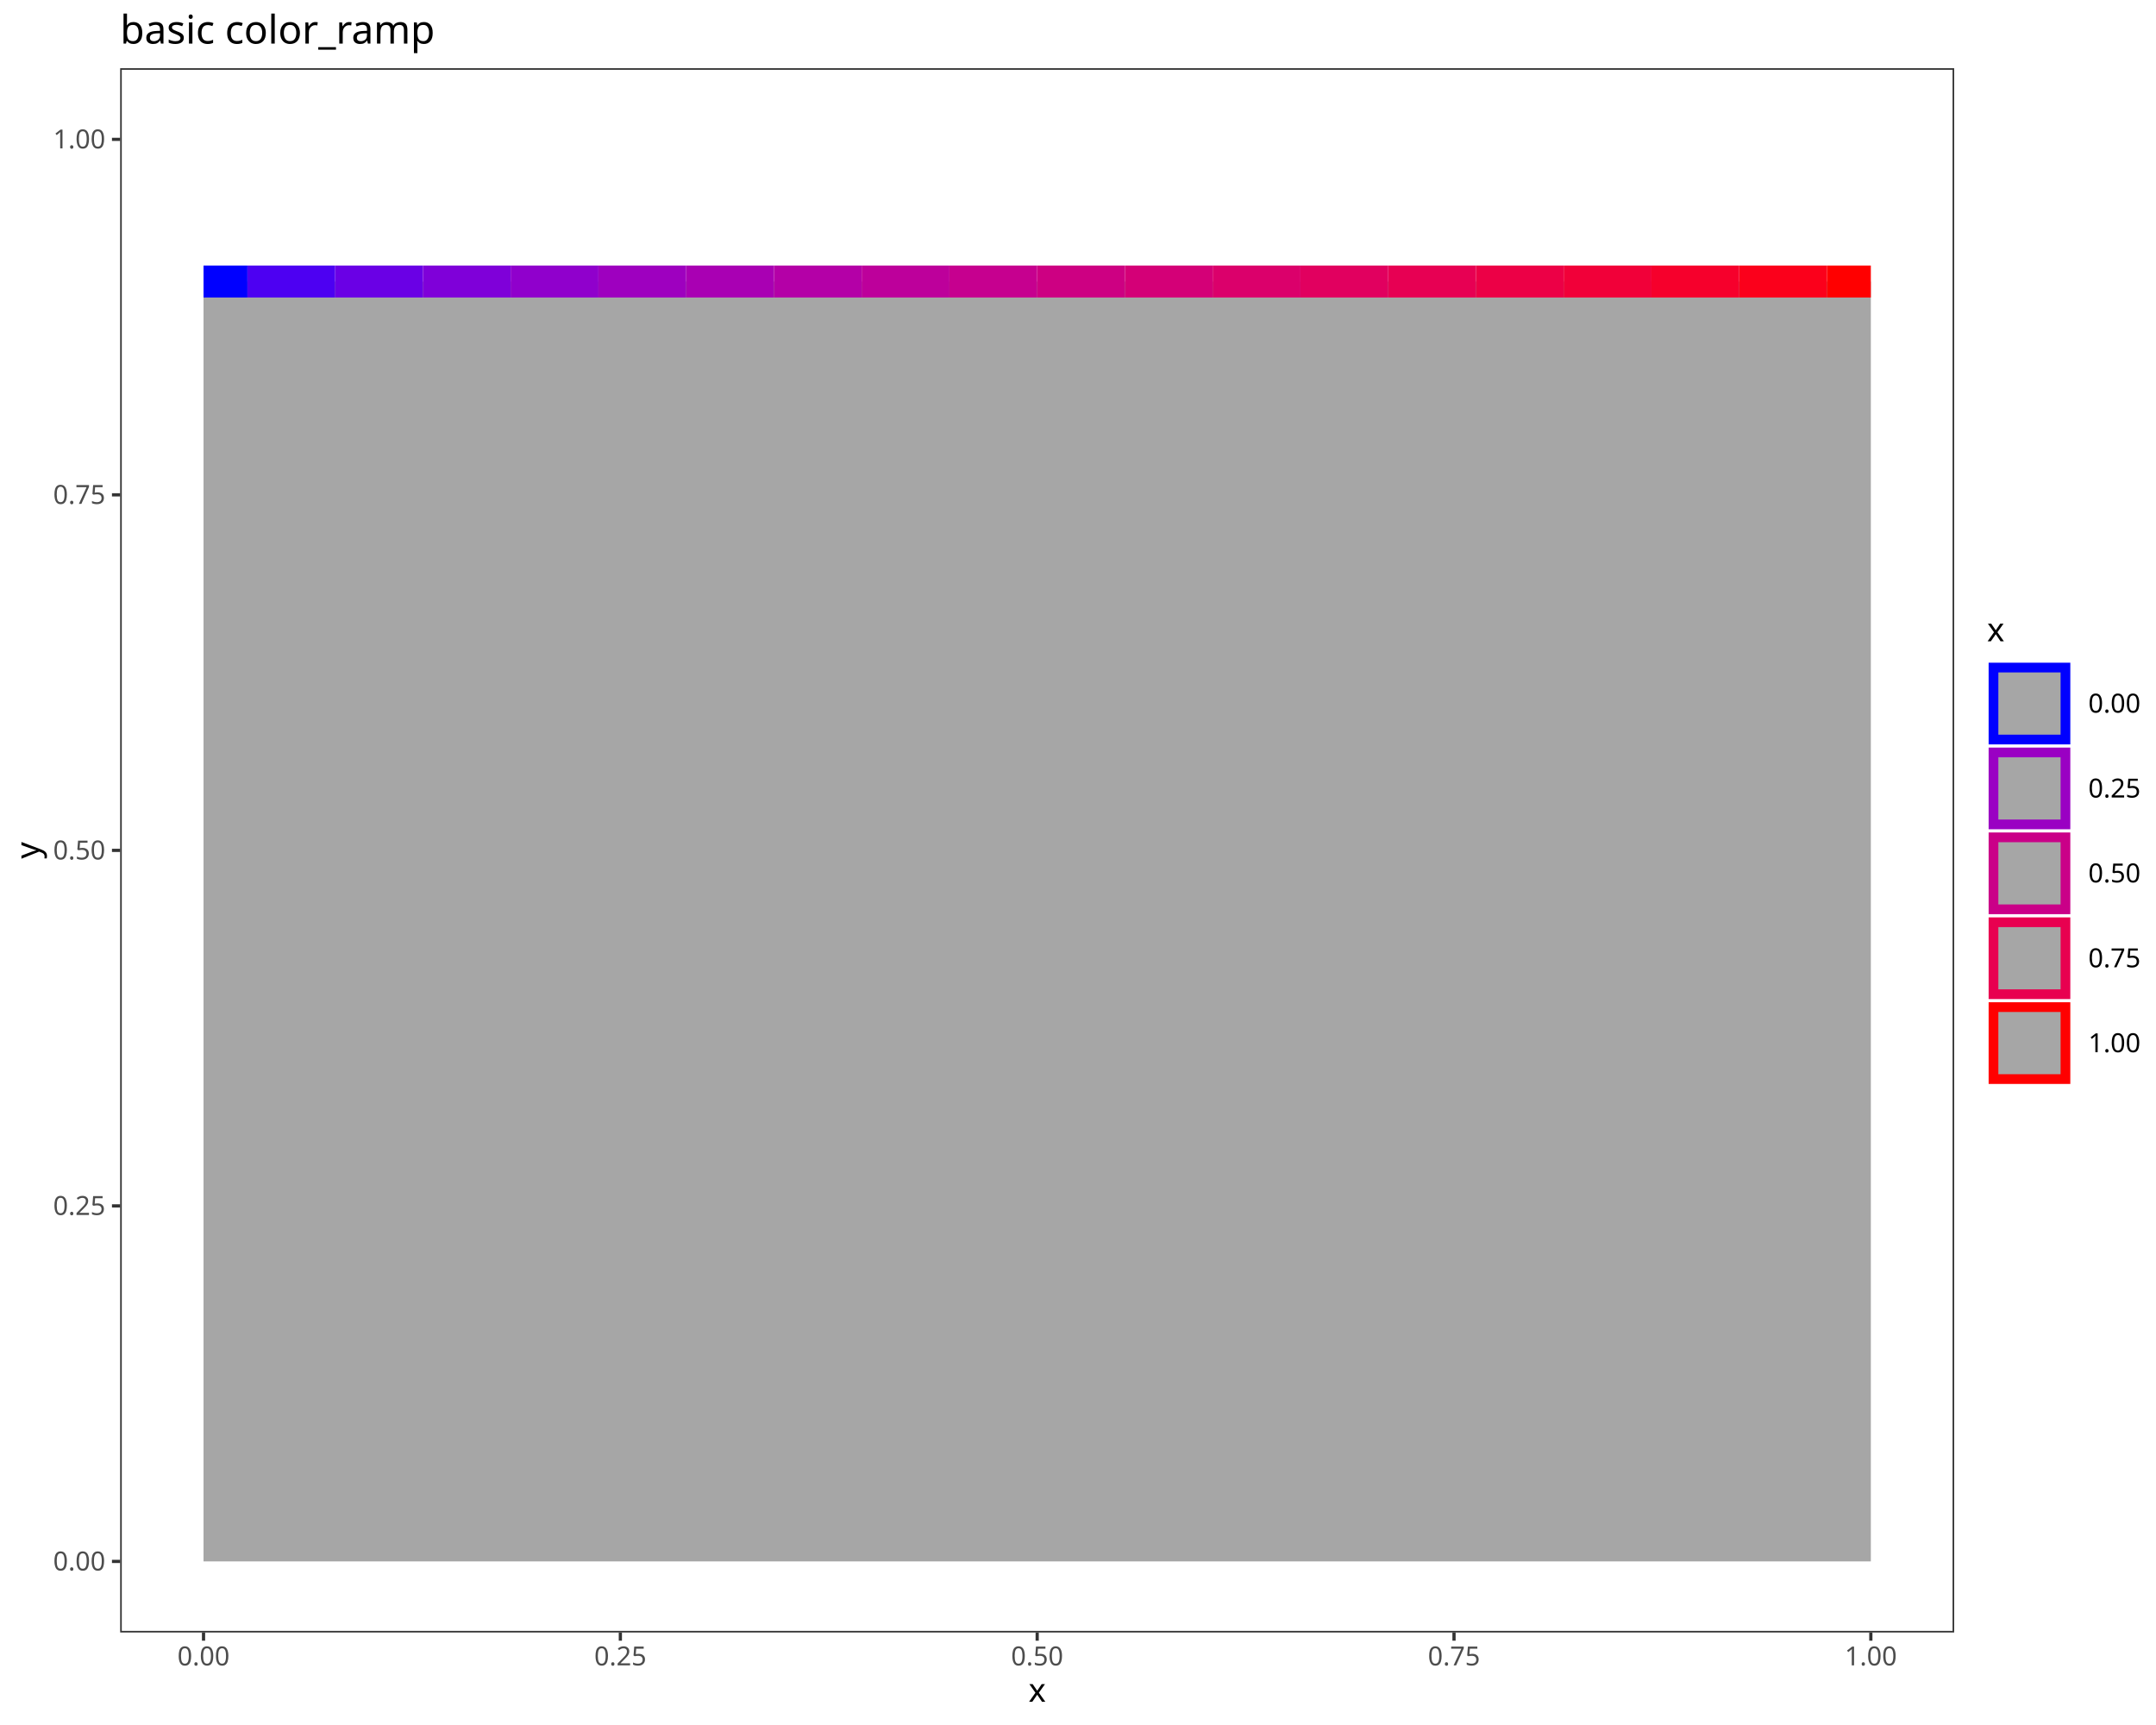
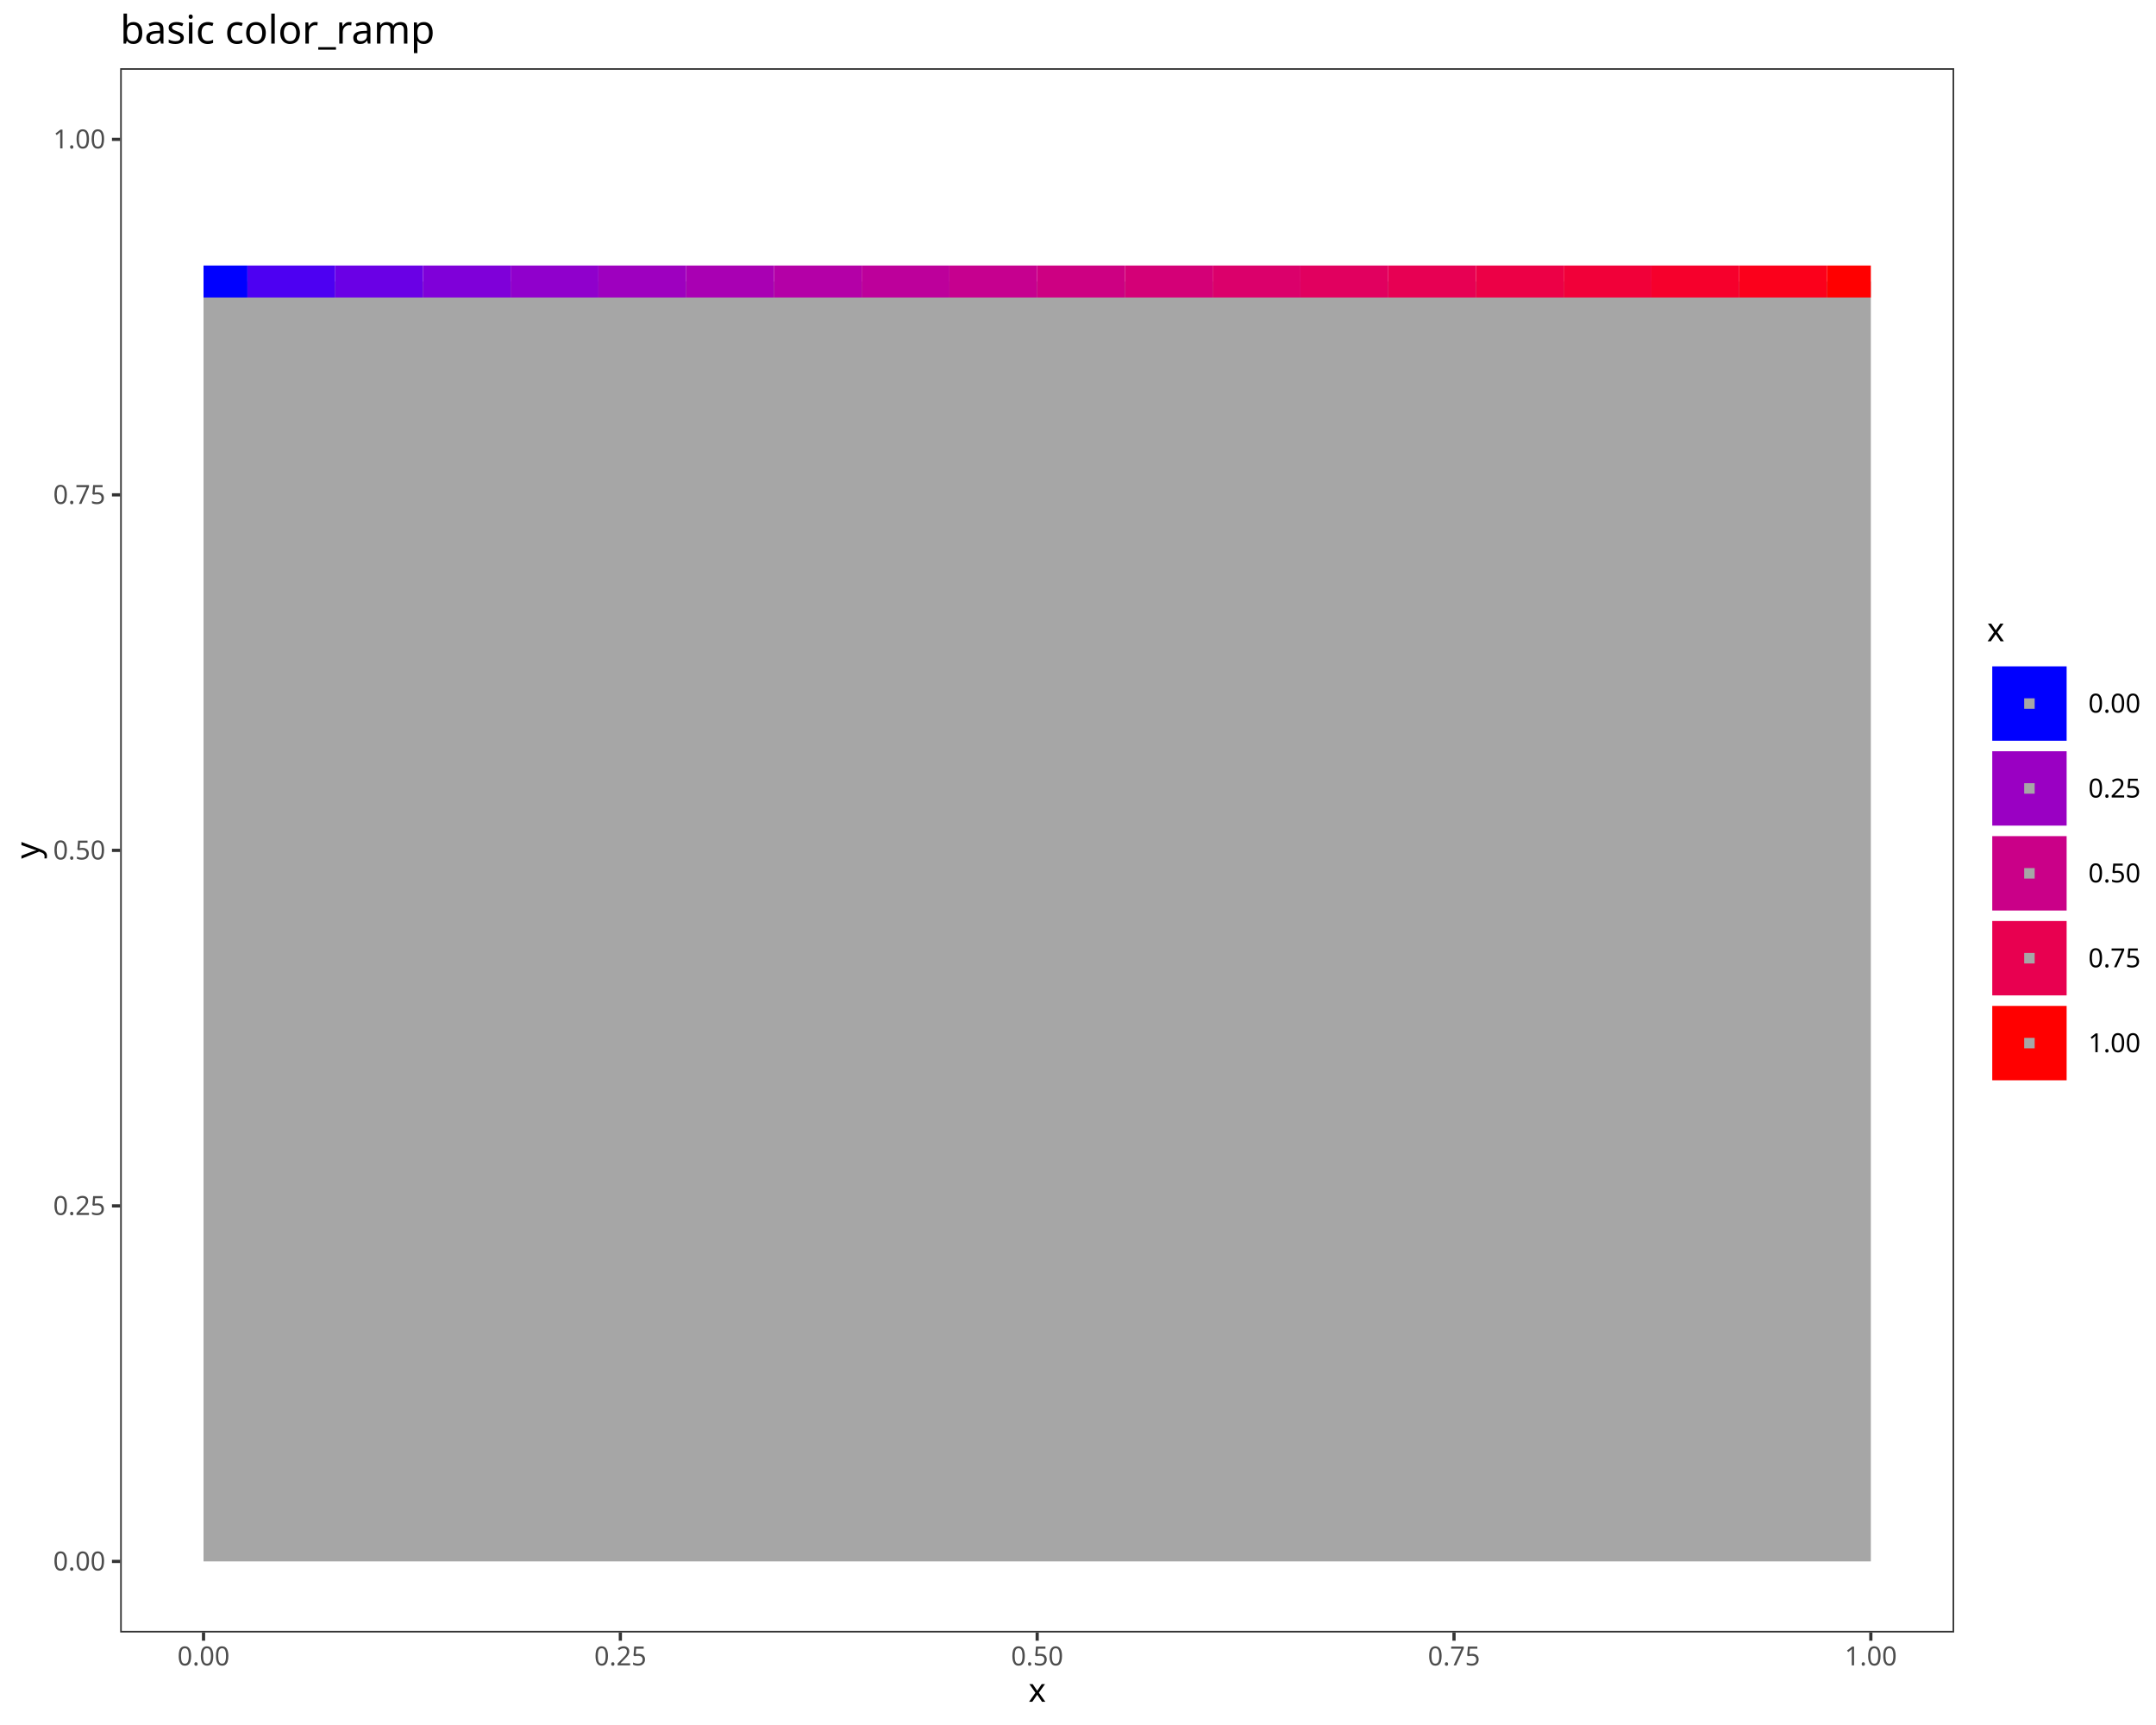
<svg xmlns="http://www.w3.org/2000/svg" class="svglite" data-engine-version="2.0" width="720.00pt" height="576.00pt" viewBox="0 0 720.00 576.00">
  <defs>
    <style type="text/css">
    .svglite line, .svglite polyline, .svglite polygon, .svglite path, .svglite rect, .svglite circle {
      fill: none;
      stroke: #000000;
      stroke-linecap: round;
      stroke-linejoin: round;
      stroke-miterlimit: 10.00;
    }
  </style>
  </defs>
  <rect width="100%" height="100%" style="stroke: none; fill: #FFFFFF;" />
  <defs>
    <clipPath id="cpMC4wMHw3MjAuMDB8MC4wMHw1NzYuMDA=">
      <rect x="0.00" y="0.00" width="720.00" height="576.00" />
    </clipPath>
  </defs>
  <g clip-path="url(#cpMC4wMHw3MjAuMDB8MC4wMHw1NzYuMDA=)">
    <rect x="0.00" y="0.00" width="720.00" height="576.00" style="stroke-width: 1.07; stroke: #FFFFFF; fill: #FFFFFF;" />
  </g>
  <defs>
    <clipPath id="cpNDAuMTN8NjUyLjYxfDIyLjc4fDU0NS4xMQ==">
      <rect x="40.13" y="22.78" width="612.47" height="522.33" />
    </clipPath>
  </defs>
  <g clip-path="url(#cpNDAuMTN8NjUyLjYxfDIyLjc4fDU0NS4xMQ==)">
    <rect x="40.13" y="22.78" width="612.47" height="522.33" style="stroke-width: 1.07; stroke: none; fill: #FFFFFF;" />
    <polygon points="67.97,94.01 97.28,94.01 126.58,94.01 155.89,94.01 185.19,94.01 214.50,94.01 243.80,94.01 273.11,94.01 302.41,94.01 331.72,94.01 361.02,94.01 390.33,94.01 419.63,94.01 448.94,94.01 478.24,94.01 507.55,94.01 536.85,94.01 566.16,94.01 595.46,94.01 624.77,94.01 624.77,521.37 595.46,521.37 566.16,521.37 536.85,521.37 507.55,521.37 478.24,521.37 448.94,521.37 419.63,521.37 390.33,521.37 361.02,521.37 331.72,521.37 302.41,521.37 273.11,521.37 243.80,521.37 214.50,521.37 185.19,521.37 155.89,521.37 126.58,521.37 97.28,521.37 67.97,521.37 " style="stroke-width: 10.67; stroke: none; fill: #A6A6A6;" />
    <polyline points="67.97,94.01 82.63,94.01 " style="stroke-width: 10.67; stroke: #0000FF; stroke-linecap: butt; stroke-linejoin: bevel;" />
    <polyline points="82.63,94.01 97.28,94.01 111.93,94.01 " style="stroke-width: 10.67; stroke: #4D00F2; stroke-linecap: butt; stroke-linejoin: bevel;" />
    <polyline points="111.93,94.01 126.58,94.01 141.24,94.01 " style="stroke-width: 10.67; stroke: #6A00E5; stroke-linecap: butt; stroke-linejoin: bevel;" />
    <polyline points="141.24,94.01 155.89,94.01 170.54,94.01 " style="stroke-width: 10.67; stroke: #7F00D9; stroke-linecap: butt; stroke-linejoin: bevel;" />
    <polyline points="170.54,94.01 185.19,94.01 199.85,94.01 " style="stroke-width: 10.67; stroke: #9000CC; stroke-linecap: butt; stroke-linejoin: bevel;" />
    <polyline points="199.85,94.01 214.50,94.01 229.15,94.01 " style="stroke-width: 10.67; stroke: #9E00BF; stroke-linecap: butt; stroke-linejoin: bevel;" />
    <polyline points="229.15,94.01 243.80,94.01 258.46,94.01 " style="stroke-width: 10.67; stroke: #A900B3; stroke-linecap: butt; stroke-linejoin: bevel;" />
    <polyline points="258.46,94.01 273.11,94.01 287.76,94.01 " style="stroke-width: 10.67; stroke: #B400A7; stroke-linecap: butt; stroke-linejoin: bevel;" />
    <polyline points="287.76,94.01 302.41,94.01 317.07,94.01 " style="stroke-width: 10.67; stroke: #BD009B; stroke-linecap: butt; stroke-linejoin: bevel;" />
    <polyline points="317.07,94.01 331.72,94.01 346.37,94.01 " style="stroke-width: 10.67; stroke: #C6008F; stroke-linecap: butt; stroke-linejoin: bevel;" />
    <polyline points="346.37,94.01 361.02,94.01 375.68,94.01 " style="stroke-width: 10.67; stroke: #CD0082; stroke-linecap: butt; stroke-linejoin: bevel;" />
    <polyline points="375.68,94.01 390.33,94.01 404.98,94.01 " style="stroke-width: 10.67; stroke: #D40077; stroke-linecap: butt; stroke-linejoin: bevel;" />
    <polyline points="404.98,94.01 419.63,94.01 434.29,94.01 " style="stroke-width: 10.67; stroke: #DB006B; stroke-linecap: butt; stroke-linejoin: bevel;" />
    <polyline points="434.29,94.01 448.94,94.01 463.59,94.01 " style="stroke-width: 10.67; stroke: #E1005F; stroke-linecap: butt; stroke-linejoin: bevel;" />
    <polyline points="463.59,94.01 478.24,94.01 492.90,94.01 " style="stroke-width: 10.67; stroke: #E70053; stroke-linecap: butt; stroke-linejoin: bevel;" />
    <polyline points="492.90,94.01 507.55,94.01 522.20,94.01 " style="stroke-width: 10.67; stroke: #EC0046; stroke-linecap: butt; stroke-linejoin: bevel;" />
    <polyline points="522.20,94.01 536.85,94.01 551.51,94.01 " style="stroke-width: 10.67; stroke: #F10039; stroke-linecap: butt; stroke-linejoin: bevel;" />
    <polyline points="551.51,94.01 566.16,94.01 580.81,94.01 " style="stroke-width: 10.67; stroke: #F6002C; stroke-linecap: butt; stroke-linejoin: bevel;" />
    <polyline points="580.81,94.01 595.46,94.01 610.12,94.01 " style="stroke-width: 10.67; stroke: #FB001B; stroke-linecap: butt; stroke-linejoin: bevel;" />
    <polyline points="610.12,94.01 624.77,94.01 " style="stroke-width: 10.67; stroke: #FF0000; stroke-linecap: butt; stroke-linejoin: bevel;" />
    <rect x="40.13" y="22.78" width="612.47" height="522.33" style="stroke-width: 1.07; stroke: #333333;" />
  </g>
  <g clip-path="url(#cpMC4wMHw3MjAuMDB8MC4wMHw1NzYuMDA=)">
    <text x="35.20" y="524.40" text-anchor="end" style="font-size: 8.80px; fill: #4D4D4D; font-family: sans;" textLength="17.13px" lengthAdjust="spacingAndGlyphs">0.00</text>
    <text x="35.20" y="405.69" text-anchor="end" style="font-size: 8.80px; fill: #4D4D4D; font-family: sans;" textLength="17.13px" lengthAdjust="spacingAndGlyphs">0.25</text>
    <text x="35.20" y="286.98" text-anchor="end" style="font-size: 8.80px; fill: #4D4D4D; font-family: sans;" textLength="17.13px" lengthAdjust="spacingAndGlyphs">0.50</text>
    <text x="35.20" y="168.26" text-anchor="end" style="font-size: 8.80px; fill: #4D4D4D; font-family: sans;" textLength="17.13px" lengthAdjust="spacingAndGlyphs">0.75</text>
    <text x="35.20" y="49.55" text-anchor="end" style="font-size: 8.80px; fill: #4D4D4D; font-family: sans;" textLength="17.13px" lengthAdjust="spacingAndGlyphs">1.00</text>
    <polyline points="37.39,521.37 40.13,521.37 " style="stroke-width: 1.07; stroke: #333333; stroke-linecap: butt;" />
    <polyline points="37.39,402.66 40.13,402.66 " style="stroke-width: 1.07; stroke: #333333; stroke-linecap: butt;" />
    <polyline points="37.39,283.95 40.13,283.95 " style="stroke-width: 1.07; stroke: #333333; stroke-linecap: butt;" />
    <polyline points="37.39,165.24 40.13,165.24 " style="stroke-width: 1.07; stroke: #333333; stroke-linecap: butt;" />
    <polyline points="37.39,46.53 40.13,46.53 " style="stroke-width: 1.07; stroke: #333333; stroke-linecap: butt;" />
    <polyline points="67.97,547.85 67.97,545.11 " style="stroke-width: 1.07; stroke: #333333; stroke-linecap: butt;" />
    <polyline points="207.17,547.85 207.17,545.11 " style="stroke-width: 1.07; stroke: #333333; stroke-linecap: butt;" />
    <polyline points="346.37,547.85 346.37,545.11 " style="stroke-width: 1.07; stroke: #333333; stroke-linecap: butt;" />
    <polyline points="485.57,547.85 485.57,545.11 " style="stroke-width: 1.07; stroke: #333333; stroke-linecap: butt;" />
    <polyline points="624.77,547.85 624.77,545.11 " style="stroke-width: 1.07; stroke: #333333; stroke-linecap: butt;" />
    <text x="67.97" y="556.10" text-anchor="middle" style="font-size: 8.80px; fill: #4D4D4D; font-family: sans;" textLength="17.13px" lengthAdjust="spacingAndGlyphs">0.00</text>
    <text x="207.17" y="556.10" text-anchor="middle" style="font-size: 8.80px; fill: #4D4D4D; font-family: sans;" textLength="17.13px" lengthAdjust="spacingAndGlyphs">0.25</text>
    <text x="346.37" y="556.10" text-anchor="middle" style="font-size: 8.80px; fill: #4D4D4D; font-family: sans;" textLength="17.13px" lengthAdjust="spacingAndGlyphs">0.50</text>
    <text x="485.57" y="556.10" text-anchor="middle" style="font-size: 8.80px; fill: #4D4D4D; font-family: sans;" textLength="17.13px" lengthAdjust="spacingAndGlyphs">0.75</text>
    <text x="624.77" y="556.10" text-anchor="middle" style="font-size: 8.80px; fill: #4D4D4D; font-family: sans;" textLength="17.13px" lengthAdjust="spacingAndGlyphs">1.00</text>
    <text x="346.37" y="568.24" text-anchor="middle" style="font-size: 11.00px; font-family: sans;" textLength="5.50px" lengthAdjust="spacingAndGlyphs">x</text>
    <text transform="translate(13.05,283.95) rotate(-90)" text-anchor="middle" style="font-size: 11.00px; font-family: sans;" textLength="5.50px" lengthAdjust="spacingAndGlyphs">y</text>
    <rect x="663.57" y="205.42" width="50.95" height="157.07" style="stroke-width: 1.07; stroke: none; fill: #FFFFFF;" />
    <text x="663.57" y="214.13" style="font-size: 11.00px; font-family: sans;" textLength="5.50px" lengthAdjust="spacingAndGlyphs">x</text>
    <rect x="663.57" y="220.75" width="28.35" height="28.35" style="stroke-width: 1.07; stroke: none; fill: #FFFFFF;" />
-     <rect x="665.73" y="222.91" width="24.03" height="24.03" style="stroke-width: 3.25; stroke: #0000FF; stroke-linecap: butt; stroke-linejoin: miter; fill: #A6A6A6;" />
+     <rect x="670.65" y="227.84" width="14.17" height="14.17" style="stroke-width: 10.67; stroke: #0000FF; stroke-linecap: butt; stroke-linejoin: miter; fill: #A6A6A6;" />
    <rect x="663.57" y="249.09" width="28.35" height="28.35" style="stroke-width: 1.07; stroke: none; fill: #FFFFFF;" />
-     <rect x="665.73" y="251.25" width="24.03" height="24.03" style="stroke-width: 3.25; stroke: #9A00C3; stroke-linecap: butt; stroke-linejoin: miter; fill: #A6A6A6;" />
+     <rect x="670.65" y="256.18" width="14.17" height="14.17" style="stroke-width: 10.67; stroke: #9A00C3; stroke-linecap: butt; stroke-linejoin: miter; fill: #A6A6A6;" />
    <rect x="663.57" y="277.44" width="28.35" height="28.35" style="stroke-width: 1.07; stroke: none; fill: #FFFFFF;" />
-     <rect x="665.73" y="279.60" width="24.03" height="24.03" style="stroke-width: 3.25; stroke: #CA0088; stroke-linecap: butt; stroke-linejoin: miter; fill: #A6A6A6;" />
+     <rect x="670.65" y="284.53" width="14.17" height="14.17" style="stroke-width: 10.67; stroke: #CA0088; stroke-linecap: butt; stroke-linejoin: miter; fill: #A6A6A6;" />
    <rect x="663.57" y="305.79" width="28.35" height="28.35" style="stroke-width: 1.07; stroke: none; fill: #FFFFFF;" />
-     <rect x="665.73" y="307.95" width="24.03" height="24.03" style="stroke-width: 3.25; stroke: #E80050; stroke-linecap: butt; stroke-linejoin: miter; fill: #A6A6A6;" />
+     <rect x="670.65" y="312.87" width="14.17" height="14.17" style="stroke-width: 10.67; stroke: #E80050; stroke-linecap: butt; stroke-linejoin: miter; fill: #A6A6A6;" />
    <rect x="663.57" y="334.13" width="28.35" height="28.35" style="stroke-width: 1.07; stroke: none; fill: #FFFFFF;" />
-     <rect x="665.73" y="336.29" width="24.03" height="24.03" style="stroke-width: 3.25; stroke: #FF0000; stroke-linecap: butt; stroke-linejoin: miter; fill: #A6A6A6;" />
+     <rect x="670.65" y="341.22" width="14.17" height="14.17" style="stroke-width: 10.67; stroke: #FF0000; stroke-linecap: butt; stroke-linejoin: miter; fill: #A6A6A6;" />
    <text x="697.39" y="237.95" style="font-size: 8.80px; font-family: sans;" textLength="17.13px" lengthAdjust="spacingAndGlyphs">0.00</text>
    <text x="697.39" y="266.30" style="font-size: 8.80px; font-family: sans;" textLength="17.13px" lengthAdjust="spacingAndGlyphs">0.25</text>
    <text x="697.39" y="294.64" style="font-size: 8.80px; font-family: sans;" textLength="17.13px" lengthAdjust="spacingAndGlyphs">0.50</text>
    <text x="697.39" y="322.99" style="font-size: 8.80px; font-family: sans;" textLength="17.13px" lengthAdjust="spacingAndGlyphs">0.75</text>
    <text x="697.39" y="351.34" style="font-size: 8.80px; font-family: sans;" textLength="17.13px" lengthAdjust="spacingAndGlyphs">1.00</text>
    <text x="40.13" y="14.56" style="font-size: 13.20px; font-family: sans;" textLength="100.53px" lengthAdjust="spacingAndGlyphs">basic color_ramp</text>
  </g>
</svg>
